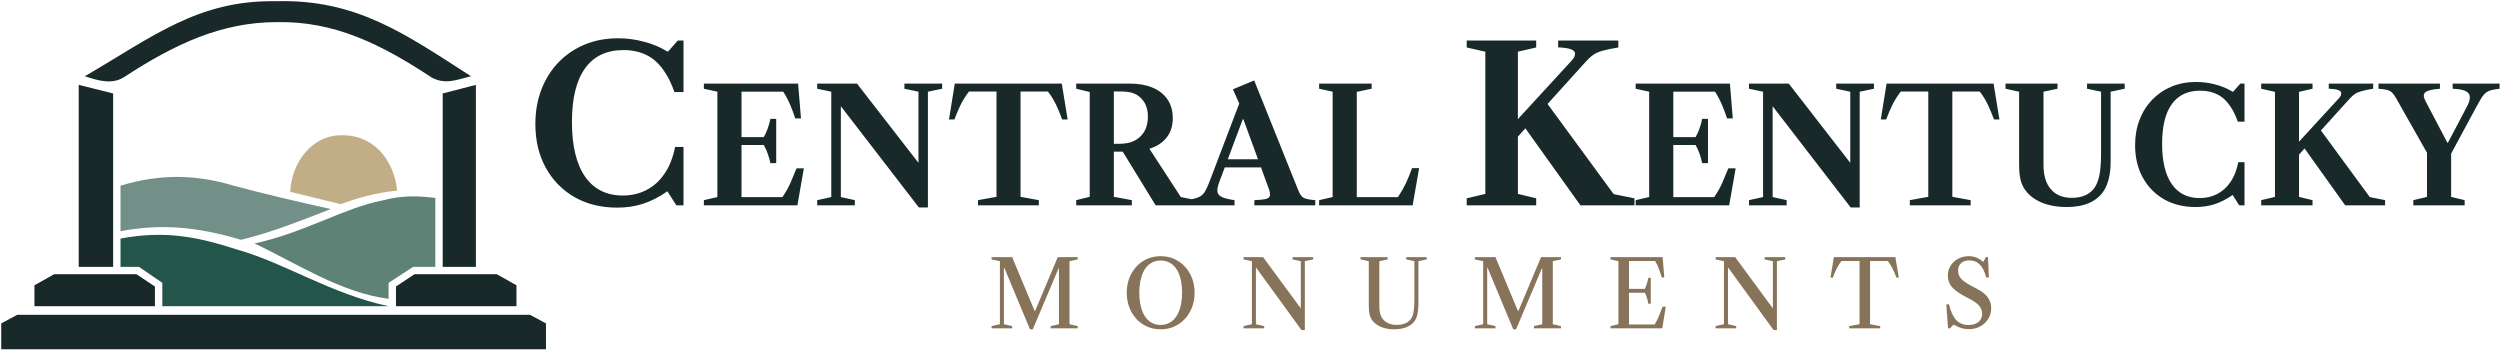
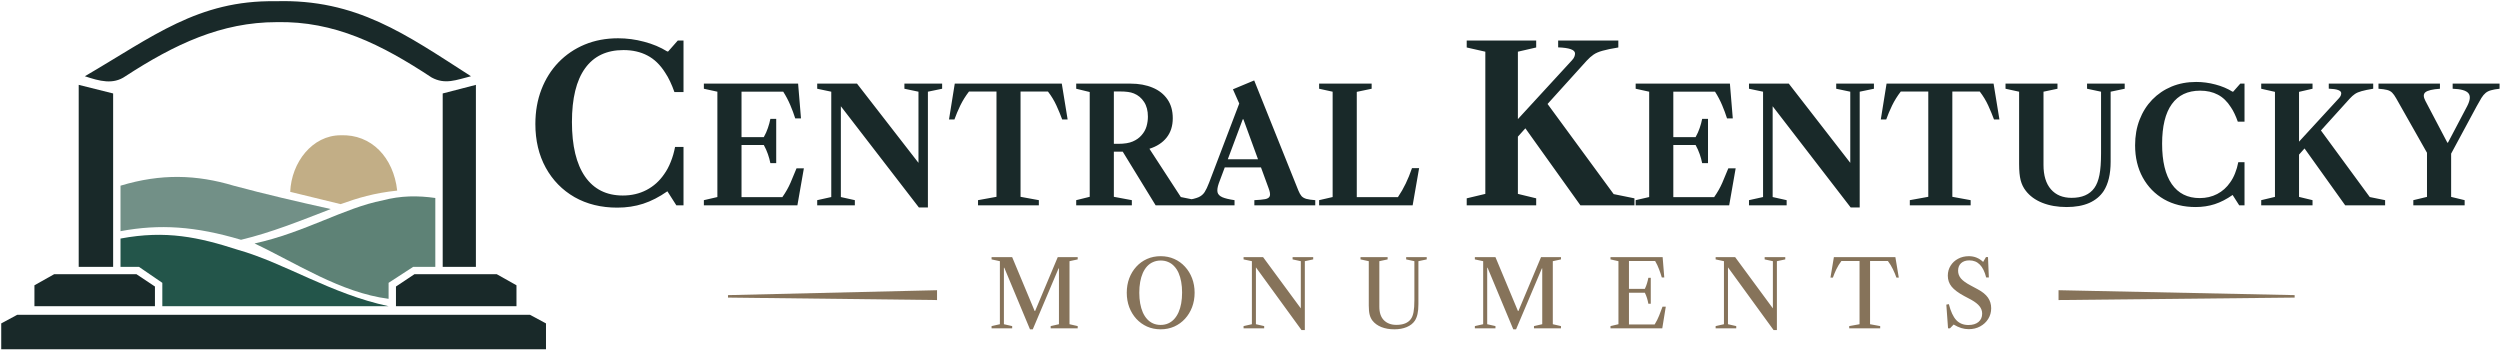
<svg xmlns="http://www.w3.org/2000/svg" width="2033" height="287" viewBox="0 0 2033 287" fill="none">
  <path d="M69 62C124 30 161 8.88109e-06 224 1C290 -1 330 28 383 62C371 65 362 69 351 63C310 36 272 17 225 18C180 18 142 36 102 62C92 69 81 66 69 62Z" fill="#192929" />
  <path d="M64 69L92 76V217H64V69Z" fill="#192929" />
  <path d="M360 76L387 69V217H360V76Z" fill="#192929" />
  <path d="M28 232L44 223H111L126 233V249H28V232Z" fill="#192929" />
  <path d="M322 233L337 223H404L420 232V249H322V233Z" fill="#192929" />
  <path d="M1 263L14 256H431L444 263V284H1V263Z" fill="#192929" />
  <path d="M236 156C237 132 254 110 277 110C302 109 320 128 323 155C304 157 291 161 277 166L236 156Z" fill="#C2AE86" />
  <path d="M98 151C131 141 160 142 190 151C216 158 242 164 269 170C243 180 221 189 196 195C159 184 130 182 98 188V151Z" fill="#729087" />
  <path d="M207 198C248 189 280 169 311 163C326 159 340 159 354 161V217H336L316 230V243C277 238 241 214 207 198Z" fill="#5E8276" />
  <path d="M98 194C135 187 162 193 193 203C232 214 269 239 316 249H132V230L113 217H98V194Z" fill="#23554A" />
  <path d="M501.976 168.848C488.835 168.848 477.248 166.003 467.216 160.312C457.243 154.563 449.44 146.584 443.808 136.376C438.176 126.109 435.36 114.259 435.36 100.824C435.36 90.616 437.003 81.259 440.288 72.752C443.573 64.245 448.208 56.883 454.192 50.664C460.235 44.445 467.333 39.635 475.488 36.232C483.701 32.829 492.736 31.128 502.592 31.128C509.749 31.128 516.819 32.067 523.8 33.944C530.781 35.763 537.059 38.403 542.632 41.864H543.336L551.168 32.976H555.832V74.864H548.44C547.325 71.696 546.152 68.821 544.92 66.24C543.688 63.6 542.339 61.195 540.872 59.024C536.824 52.629 532.013 47.995 526.44 45.12C520.867 42.187 514.384 40.72 506.992 40.72C493.264 40.72 482.851 45.677 475.752 55.592C468.653 65.448 465.104 79.997 465.104 99.24C465.104 118.541 468.653 133.325 475.752 143.592C482.909 153.859 493.147 158.992 506.464 158.992C513.563 158.992 519.987 157.496 525.736 154.504C531.485 151.512 536.267 147.229 540.08 141.656C542.192 138.723 543.981 135.379 545.448 131.624C546.973 127.869 548.147 123.821 548.968 119.48H555.832V167H550.024L542.72 155.56C536.091 160.195 529.52 163.568 523.008 165.68C516.496 167.792 509.485 168.848 501.976 168.848ZM572.389 167V162.775L583.374 160.24V74.57L572.389 72.165V68.005H649.024L651.364 96.28H646.684C645.601 92.813 644.258 89.195 642.654 85.425C641.051 81.655 639.144 78.037 636.934 74.57H603.004V160.305H636.219C638.949 156.405 641.159 152.505 642.849 148.605C644.539 144.705 646.164 140.805 647.724 136.905H653.704L648.439 167H572.389ZM626.469 132.68C625.993 130.253 625.321 127.805 624.454 125.335C623.588 122.822 622.483 120.352 621.139 117.925H600.989V111.49H621.139C622.526 109.02 623.631 106.55 624.454 104.08C625.321 101.567 625.993 99.097 626.469 96.67H631.214V132.68H626.469ZM747.228 168.69L683.788 86.4V160.24L695.163 162.775V167H664.548V162.775L675.988 160.24V74.57L664.548 72.165V68.005H696.918L746.903 132.42V74.57L735.463 72.165V68.005H766.143V72.165L754.573 74.57V168.69H747.228ZM795.327 167V162.775L810.342 160.045V74.44H787.982C785.209 78.037 782.847 81.828 780.897 85.815C778.991 89.802 777.409 93.572 776.152 97.125H771.732L776.412 68.005H863.447L868.192 97.125H863.772C862.472 93.572 860.912 89.802 859.092 85.815C857.272 81.828 854.976 78.037 852.202 74.44H829.907V160.045L844.792 162.775V167H795.327ZM875.173 167V162.775L886.158 160.045V74.83L875.173 72.165V68.005H919.373C926.133 68.005 932.091 69.088 937.248 71.255C942.404 73.378 946.434 76.542 949.338 80.745C952.241 84.905 953.693 90.04 953.693 96.15C953.693 102.433 952.024 107.677 948.688 111.88C945.394 116.04 940.736 119.073 934.713 120.98L960.258 160.24L972.803 162.775V167H939.783L913.003 123.32H905.788V160.045L920.413 162.775V167H875.173ZM905.788 116.95H909.493C914.346 116.95 918.224 116.322 921.128 115.065C924.074 113.808 926.458 112.118 928.278 109.995C930.184 107.872 931.528 105.51 932.308 102.91C933.088 100.267 933.478 97.58 933.478 94.85C933.478 90.04 932.438 86.053 930.358 82.89C928.278 79.683 925.526 77.387 922.103 76C920.629 75.393 919.026 74.982 917.293 74.765C915.559 74.505 913.349 74.375 910.663 74.375H905.788V116.95ZM965.241 167V162.775C969.401 162.082 972.543 161.28 974.666 160.37C976.79 159.417 978.436 158.03 979.606 156.21C980.776 154.39 981.99 151.833 983.246 148.54L1007.75 84.19L1002.62 72.62L1019.91 65.405L1055.85 154.975C1056.63 156.882 1057.48 158.377 1058.39 159.46C1059.34 160.5 1060.66 161.258 1062.35 161.735C1064.08 162.212 1066.49 162.558 1069.57 162.775V167H1020.04V162.775C1023.94 162.602 1026.9 162.32 1028.94 161.93C1031.02 161.497 1032.26 160.608 1032.65 159.265C1033.04 157.878 1032.67 155.733 1031.54 152.83L1011.13 96.995H1010.61L991.111 149.125C990.071 152.115 989.725 154.498 990.071 156.275C990.461 158.008 991.761 159.373 993.971 160.37C996.181 161.323 999.496 162.125 1003.92 162.775V167H965.241ZM992.411 136.125V129.495H1031.93V136.125H992.411ZM1072.71 167V162.775L1083.7 160.24V74.57L1072.71 72.165V68.005H1115.42V72.165L1103.33 74.7V160.305H1136.8C1139.27 156.622 1141.39 152.917 1143.17 149.19C1144.99 145.42 1146.68 141.26 1148.24 136.71H1154.03L1148.76 167H1072.71ZM1192.73 167V161.28L1207.87 157.672V42.04L1192.73 38.608V32.976H1249.23V38.608L1234.35 42.04V96.864L1278.35 48.992C1279.29 47.995 1279.94 47.027 1280.29 46.088C1280.64 45.149 1280.82 44.299 1280.82 43.536C1280.82 42.011 1279.67 40.837 1277.39 40.016C1275.16 39.195 1271.72 38.696 1267.09 38.52V32.976H1316.02V38.608C1310.56 39.488 1306.31 40.368 1303.26 41.248C1300.21 42.069 1297.74 43.125 1295.87 44.416C1294.05 45.648 1292.17 47.32 1290.23 49.432L1258.47 84.544L1312.23 157.848L1329.13 161.28V167H1285.22L1240.43 104.344L1234.35 111.12V157.672L1249.23 161.28V167H1192.73ZM1330.12 167V162.775L1341.11 160.24V74.57L1330.12 72.165V68.005H1406.76L1409.1 96.28H1404.42C1403.34 92.813 1401.99 89.195 1400.39 85.425C1398.79 81.655 1396.88 78.037 1394.67 74.57H1360.74V160.305H1393.95C1396.68 156.405 1398.89 152.505 1400.58 148.605C1402.27 144.705 1403.9 140.805 1405.46 136.905H1411.44L1406.17 167H1330.12ZM1384.2 132.68C1383.73 130.253 1383.06 127.805 1382.19 125.335C1381.32 122.822 1380.22 120.352 1378.87 117.925H1358.72V111.49H1378.87C1380.26 109.02 1381.37 106.55 1382.19 104.08C1383.06 101.567 1383.73 99.097 1384.2 96.67H1388.95V132.68H1384.2ZM1504.96 168.69L1441.52 86.4V160.24L1452.9 162.775V167H1422.28V162.775L1433.72 160.24V74.57L1422.28 72.165V68.005H1454.65L1504.64 132.42V74.57L1493.2 72.165V68.005H1523.88V72.165L1512.31 74.57V168.69H1504.96ZM1553.06 167V162.775L1568.08 160.045V74.44H1545.72C1542.94 78.037 1540.58 81.828 1538.63 85.815C1536.72 89.802 1535.14 93.572 1533.89 97.125H1529.47L1534.15 68.005H1621.18L1625.93 97.125H1621.51C1620.21 93.572 1618.65 89.802 1616.83 85.815C1615.01 81.828 1612.71 78.037 1609.94 74.44H1587.64V160.045L1602.53 162.775V167H1553.06ZM1680.55 168.365C1673.14 168.365 1666.56 167.217 1660.79 164.92C1655.07 162.623 1650.59 159.352 1647.34 155.105C1645.43 152.678 1644.04 149.818 1643.18 146.525C1642.35 143.232 1641.94 138.898 1641.94 133.525V74.57L1630.89 72.165V68.005H1673.14V72.165L1661.77 74.57V134.11C1661.77 142.69 1663.78 149.298 1667.81 153.935C1671.84 158.572 1677.45 160.89 1684.65 160.89C1693.1 160.89 1699.25 158.225 1703.11 152.895C1705.01 150.252 1706.4 146.72 1707.27 142.3C1708.13 137.88 1708.57 132.03 1708.57 124.75V74.57L1697.19 72.165V68.005H1727.81V72.165L1716.37 74.57V131.51C1716.37 136.58 1715.89 141.087 1714.94 145.03C1713.98 148.973 1712.6 152.375 1710.78 155.235C1707.96 159.525 1704.02 162.797 1698.95 165.05C1693.88 167.26 1687.75 168.365 1680.55 168.365ZM1785.46 168.365C1775.76 168.365 1767.2 166.263 1759.79 162.06C1752.42 157.813 1746.66 151.92 1742.5 144.38C1738.34 136.797 1736.26 128.043 1736.26 118.12C1736.26 110.58 1737.47 103.668 1739.9 97.385C1742.33 91.102 1745.75 85.663 1750.17 81.07C1754.63 76.477 1759.88 72.923 1765.9 70.41C1771.97 67.897 1778.64 66.64 1785.92 66.64C1791.21 66.64 1796.43 67.333 1801.58 68.72C1806.74 70.063 1811.38 72.013 1815.49 74.57H1816.01L1821.8 68.005H1825.24V98.945H1819.78C1818.96 96.605 1818.09 94.482 1817.18 92.575C1816.27 90.625 1815.28 88.848 1814.19 87.245C1811.2 82.522 1807.65 79.098 1803.53 76.975C1799.42 74.808 1794.63 73.725 1789.17 73.725C1779.03 73.725 1771.34 77.387 1766.09 84.71C1760.85 91.99 1758.23 102.737 1758.23 116.95C1758.23 131.207 1760.85 142.127 1766.09 149.71C1771.38 157.293 1778.94 161.085 1788.78 161.085C1794.02 161.085 1798.77 159.98 1803.01 157.77C1807.26 155.56 1810.79 152.397 1813.61 148.28C1815.17 146.113 1816.49 143.643 1817.57 140.87C1818.7 138.097 1819.57 135.107 1820.17 131.9H1825.24V167H1820.95L1815.56 158.55C1810.66 161.973 1805.81 164.465 1801 166.025C1796.19 167.585 1791.01 168.365 1785.46 168.365ZM1838.82 167V162.775L1850 160.11V74.7L1838.82 72.165V68.005H1880.55V72.165L1869.57 74.7V115.195L1902.07 79.835C1902.76 79.098 1903.24 78.383 1903.5 77.69C1903.76 76.997 1903.89 76.368 1903.89 75.805C1903.89 74.678 1903.04 73.812 1901.35 73.205C1899.71 72.598 1897.17 72.23 1893.75 72.1V68.005H1929.89V72.165C1925.86 72.815 1922.72 73.465 1920.46 74.115C1918.21 74.722 1916.39 75.502 1915 76.455C1913.66 77.365 1912.27 78.6 1910.84 80.16L1887.38 106.095L1927.09 160.24L1939.57 162.775V167H1907.14L1874.05 120.72L1869.57 125.725V160.11L1880.55 162.775V167H1838.82ZM1962.52 167V162.775L1973.63 160.11V124.23L1948.61 80.03C1947.44 77.95 1946.33 76.39 1945.29 75.35C1944.25 74.31 1942.89 73.573 1941.2 73.14C1939.55 72.707 1937.21 72.382 1934.18 72.165V68.005H1984.16V72.165C1978.05 72.598 1974.11 73.552 1972.33 75.025C1970.6 76.455 1970.6 78.795 1972.33 82.045L1990.21 116.04H1990.66L2006.33 86.27C2008.8 81.46 2009.12 77.972 2007.3 75.805C2005.48 73.595 2001.22 72.382 1994.5 72.165V68.005H2032.65V72.165C2029.79 72.468 2027.48 72.88 2025.7 73.4C2023.92 73.877 2022.45 74.613 2021.28 75.61C2020.11 76.563 2018.98 77.907 2017.9 79.64C2016.82 81.373 2015.52 83.648 2014 86.465L1993.26 124.945V160.11L2004.25 162.775V167H1962.52Z" fill="#192929" />
  <path d="M837.58 267.798L816.68 217.714H816.376V263.656L823.102 265.176V267H806.344V265.176L813.108 263.656V212.394L806.344 210.95V209.126H823.102L841.38 252.902H841.76L860.152 209.126H876.378V210.95L869.728 212.394V263.656L876.378 265.176V267H854.414V265.176L861.14 263.656V218.246H860.836L839.86 267.798H837.58ZM943.834 267.798C939.831 267.798 936.145 267.051 932.776 265.556C929.432 264.036 926.518 261.933 924.036 259.248C921.578 256.537 919.666 253.383 918.298 249.786C916.955 246.163 916.284 242.249 916.284 238.044C916.284 233.813 916.955 229.899 918.298 226.302C919.666 222.705 921.578 219.563 924.036 216.878C926.518 214.167 929.432 212.065 932.776 210.57C936.145 209.075 939.831 208.328 943.834 208.328C947.836 208.328 951.522 209.075 954.892 210.57C958.261 212.065 961.174 214.167 963.632 216.878C966.114 219.563 968.04 222.705 969.408 226.302C970.776 229.899 971.46 233.813 971.46 238.044C971.46 242.249 970.776 246.163 969.408 249.786C968.04 253.383 966.114 256.537 963.632 259.248C961.174 261.933 958.261 264.036 954.892 265.556C951.522 267.051 947.836 267.798 943.834 267.798ZM943.834 264.226C946.088 264.226 948.128 263.821 949.952 263.01C951.801 262.199 953.422 261.034 954.816 259.514C956.234 257.969 957.425 256.119 958.388 253.966C959.35 251.813 960.072 249.381 960.554 246.67C961.035 243.959 961.276 241.021 961.276 237.854C961.276 234.738 961.035 231.85 960.554 229.19C960.072 226.505 959.363 224.098 958.426 221.97C957.488 219.842 956.31 218.031 954.892 216.536C953.498 215.016 951.877 213.863 950.028 213.078C948.204 212.267 946.164 211.862 943.91 211.862C941.655 211.862 939.603 212.267 937.754 213.078C935.904 213.863 934.27 215.016 932.852 216.536C931.458 218.056 930.28 219.893 929.318 222.046C928.38 224.174 927.671 226.581 927.19 229.266C926.708 231.951 926.468 234.865 926.468 238.006C926.468 241.147 926.708 244.061 927.19 246.746C927.671 249.431 928.38 251.851 929.318 254.004C930.28 256.157 931.458 257.994 932.852 259.514C934.245 261.034 935.854 262.199 937.678 263.01C939.527 263.821 941.579 264.226 943.834 264.226ZM1058.39 268.406L1021.31 217.41V263.656L1028.03 265.176V267H1011.27V265.176L1018.04 263.656V212.394L1011.27 210.95V209.126H1027.16L1057.82 250.774V212.394L1051.14 210.95V209.126H1067.89V210.95L1061.09 212.394V268.406H1058.39ZM1133.84 267.798C1129.87 267.798 1126.33 267.177 1123.24 265.936C1120.18 264.669 1117.78 262.921 1116.06 260.692C1115.05 259.349 1114.3 257.779 1113.82 255.98C1113.34 254.156 1113.09 251.673 1113.09 248.532V212.394L1106.37 210.95V209.126H1128.41V210.95L1121.68 212.394V249.482C1121.68 254.321 1122.94 257.981 1125.44 260.464C1127.95 262.947 1131.32 264.188 1135.55 264.188C1141.05 264.188 1144.95 262.63 1147.26 259.514C1148.3 258.146 1149.04 256.233 1149.5 253.776C1149.95 251.319 1150.18 248.063 1150.18 244.01V212.394L1143.49 210.95V209.126H1160.21V210.95L1153.45 212.394V247.354C1153.45 250.495 1153.21 253.155 1152.73 255.334C1152.25 257.487 1151.51 259.324 1150.52 260.844C1149.03 263.048 1146.84 264.758 1143.95 265.974C1141.06 267.19 1137.69 267.798 1133.84 267.798ZM1230.59 267.798L1209.69 217.714H1209.39V263.656L1216.11 265.176V267H1199.36V265.176L1206.12 263.656V212.394L1199.36 210.95V209.126H1216.11L1234.39 252.902H1234.77L1253.16 209.126H1269.39V210.95L1262.74 212.394V263.656L1269.39 265.176V267H1247.43V265.176L1254.15 263.656V218.246H1253.85L1232.87 267.798H1230.59ZM1309.66 267V265.176L1316.12 263.656V212.394L1309.66 210.95V209.126H1352.06L1353.39 225.656H1351.38C1350.77 223.528 1350.02 221.299 1349.14 218.968C1348.28 216.612 1347.21 214.37 1345.95 212.242H1324.67V263.846H1345.57C1347.06 261.414 1348.28 259.007 1349.21 256.626C1350.18 254.245 1351.09 251.838 1351.95 249.406H1354.61L1351.76 267H1309.66ZM1340.44 247.012C1340.18 245.492 1339.83 243.985 1339.37 242.49C1338.92 240.995 1338.32 239.513 1337.59 238.044H1323.6V234.89H1337.59C1338.32 233.395 1338.9 231.901 1339.33 230.406C1339.79 228.886 1340.16 227.391 1340.44 225.922H1342.41V247.012H1340.44ZM1442.28 268.406L1405.19 217.41V263.656L1411.91 265.176V267H1395.16V265.176L1401.92 263.656V212.394L1395.16 210.95V209.126H1411.04L1441.71 250.774V212.394L1435.02 210.95V209.126H1451.78V210.95L1444.97 212.394V268.406H1442.28ZM1503.78 267V265.176L1512.18 263.656V212.242H1497.43C1495.81 214.395 1494.43 216.65 1493.29 219.006C1492.18 221.362 1491.25 223.604 1490.52 225.732H1488.54L1491.31 209.126H1541.32L1544.1 225.732H1542.16C1541.42 223.604 1540.49 221.362 1539.35 219.006C1538.23 216.65 1536.86 214.395 1535.24 212.242H1520.73V263.656L1528.97 265.176V267H1503.78ZM1600.99 267.684C1598.91 267.684 1596.88 267.38 1594.91 266.772C1592.96 266.164 1590.89 265.214 1588.71 263.922L1585.71 267H1584.15L1582.75 247.734L1584.8 247.316C1586.32 253.269 1588.32 257.589 1590.8 260.274C1593.31 262.959 1596.62 264.302 1600.72 264.302C1604.17 264.302 1606.89 263.479 1608.89 261.832C1610.89 260.16 1611.89 257.905 1611.89 255.068C1611.89 252.839 1611.2 250.85 1609.8 249.102C1608.44 247.329 1606.18 245.555 1603.04 243.782L1597.23 240.704C1592.49 238.145 1589.09 235.599 1587.04 233.066C1584.99 230.533 1583.96 227.581 1583.96 224.212C1583.96 221.172 1584.71 218.461 1586.21 216.08C1587.7 213.673 1589.74 211.786 1592.32 210.418C1594.93 209.025 1597.86 208.328 1601.1 208.328C1605.54 208.328 1609.4 209.886 1612.69 213.002L1615.01 209.05H1616.64L1617.33 225.656H1615.16C1613.97 220.919 1612.25 217.423 1609.99 215.168C1607.77 212.888 1604.92 211.748 1601.44 211.748C1598.63 211.748 1596.4 212.495 1594.76 213.99C1593.14 215.485 1592.32 217.537 1592.32 220.146C1592.32 222.502 1593.1 224.605 1594.64 226.454C1596.21 228.303 1598.85 230.203 1602.55 232.154L1608.21 235.194C1612.08 237.246 1614.88 239.526 1616.61 242.034C1618.35 244.542 1619.23 247.417 1619.23 250.66C1619.23 253.877 1618.42 256.778 1616.8 259.362C1615.2 261.921 1613.02 263.947 1610.26 265.442C1607.52 266.937 1604.43 267.684 1600.99 267.684Z" fill="#86735A" />
+   <path d="M592 240L762 236V244L592 242V240Z" fill="#86735A" />
+   <path d="M1674 236L1866 240V242L1674 244V236Z" fill="#86735A" />
</svg>
